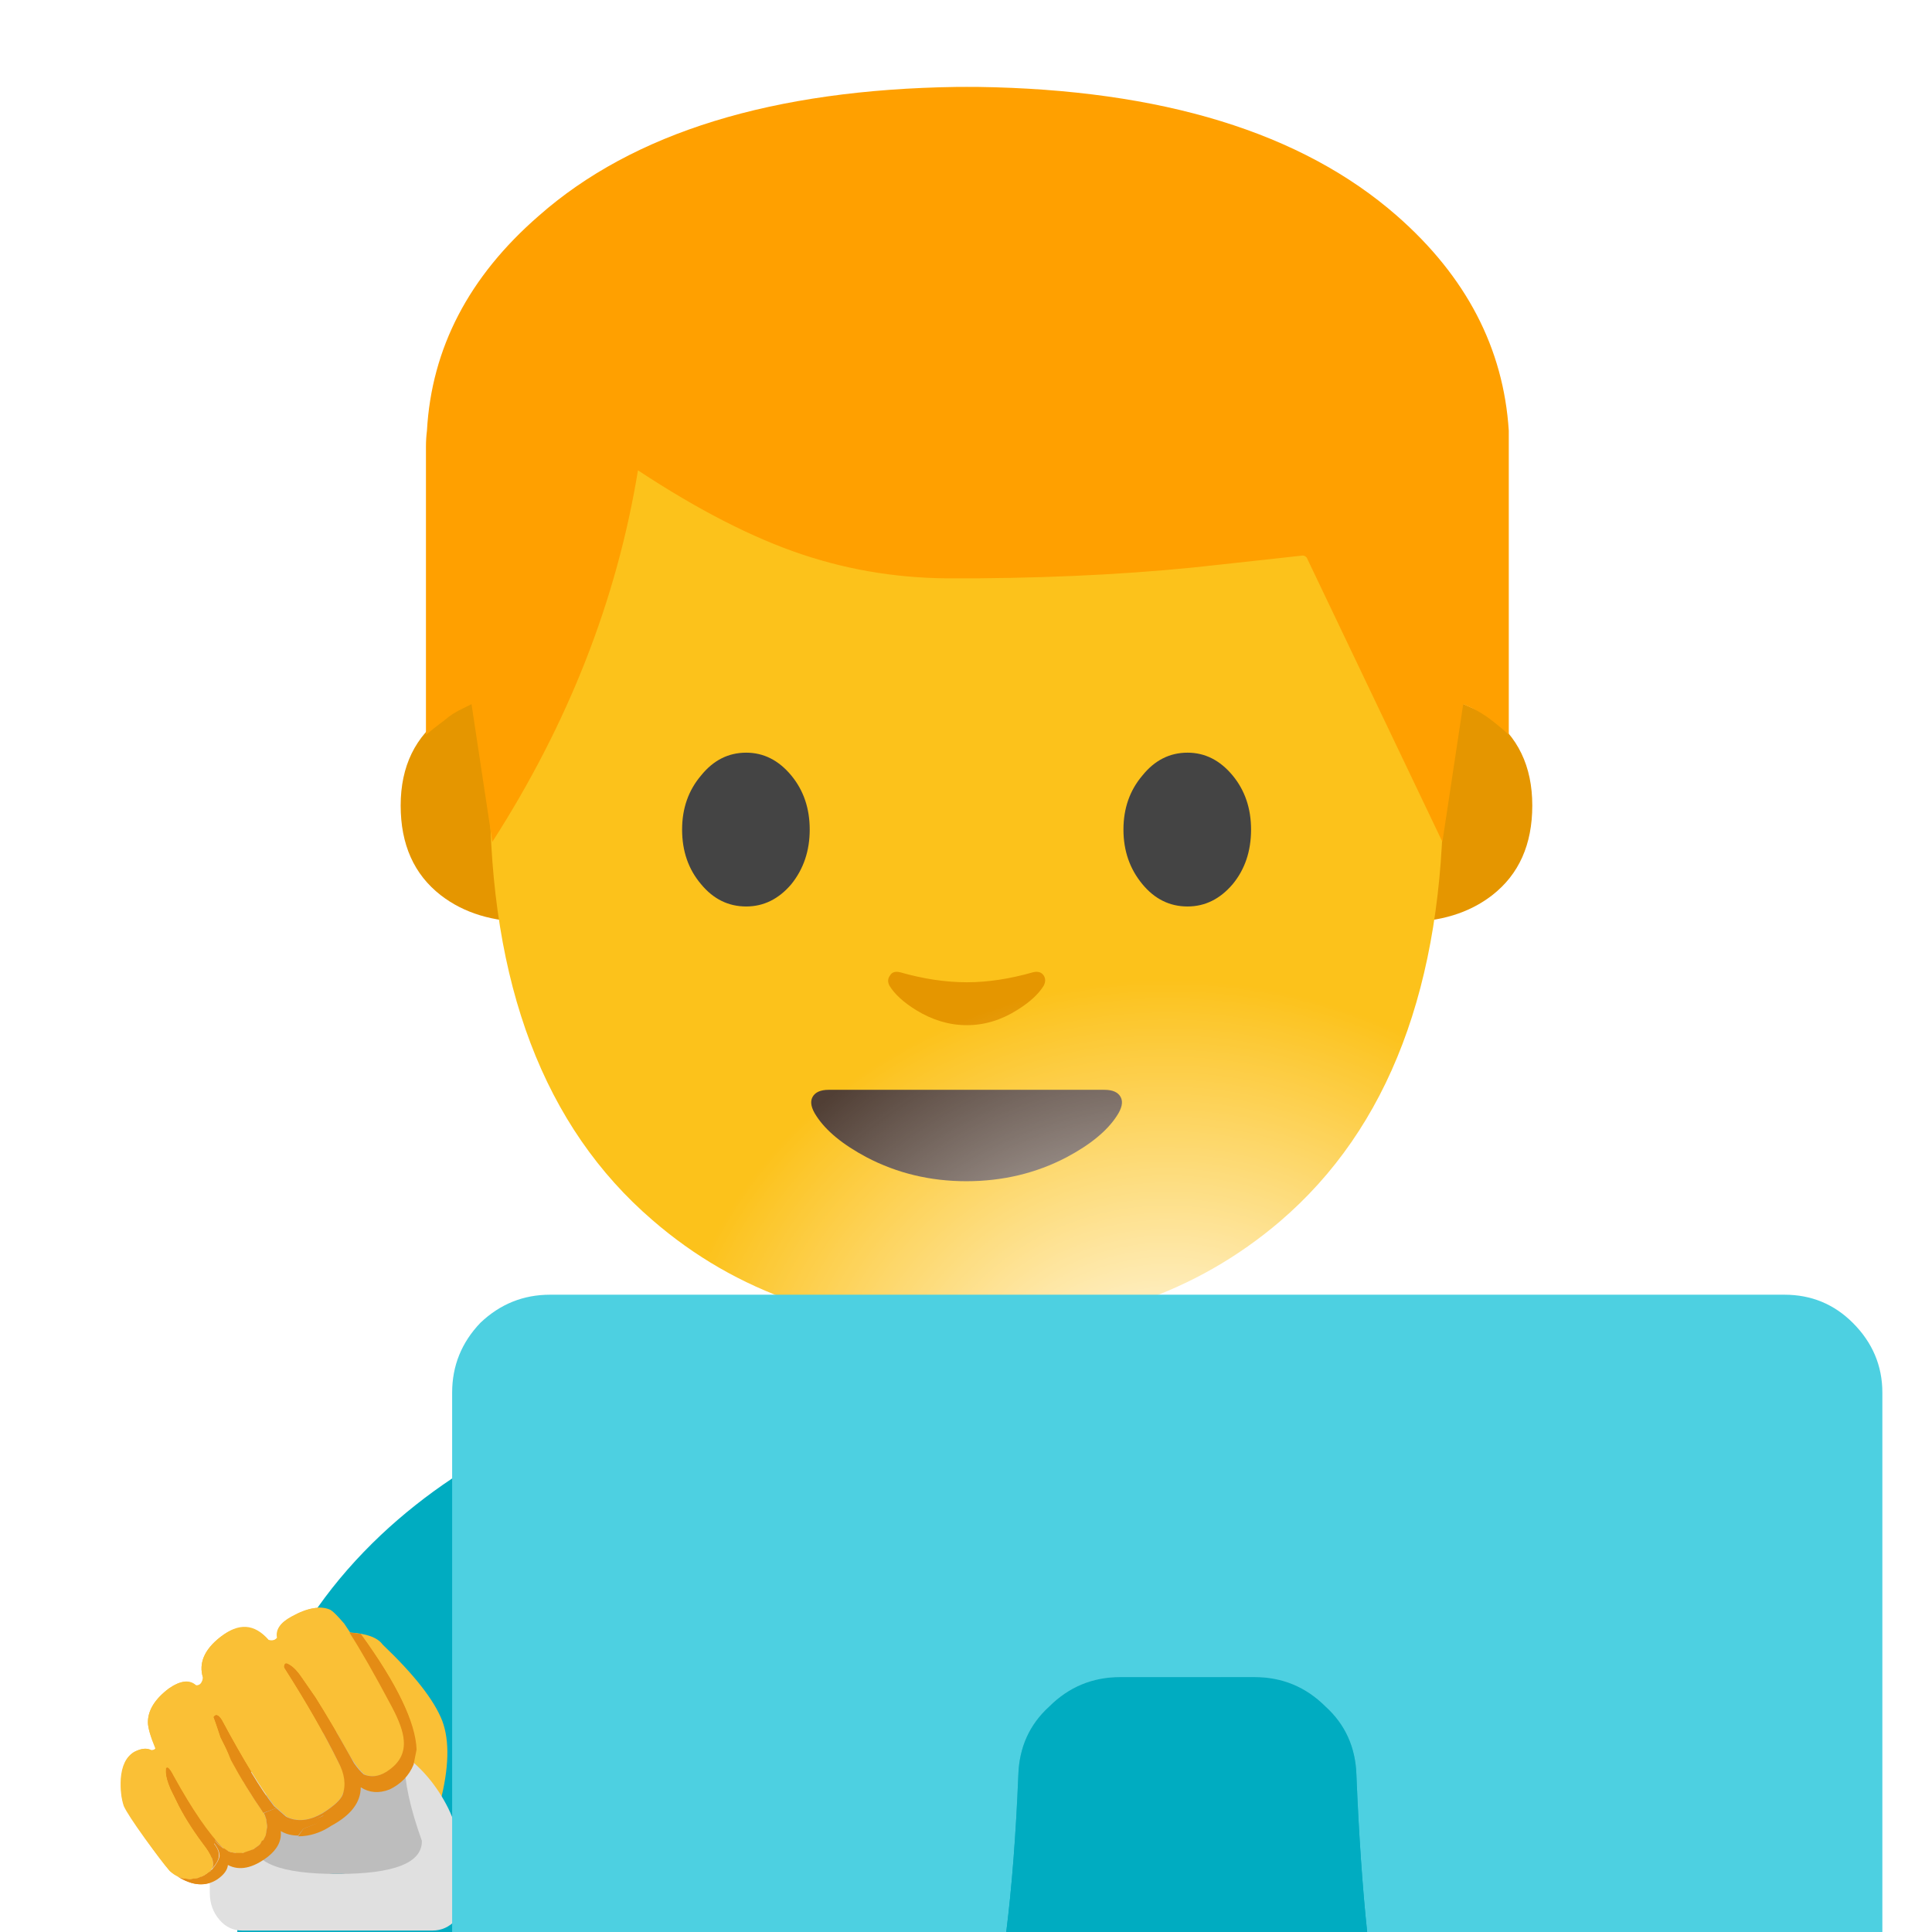
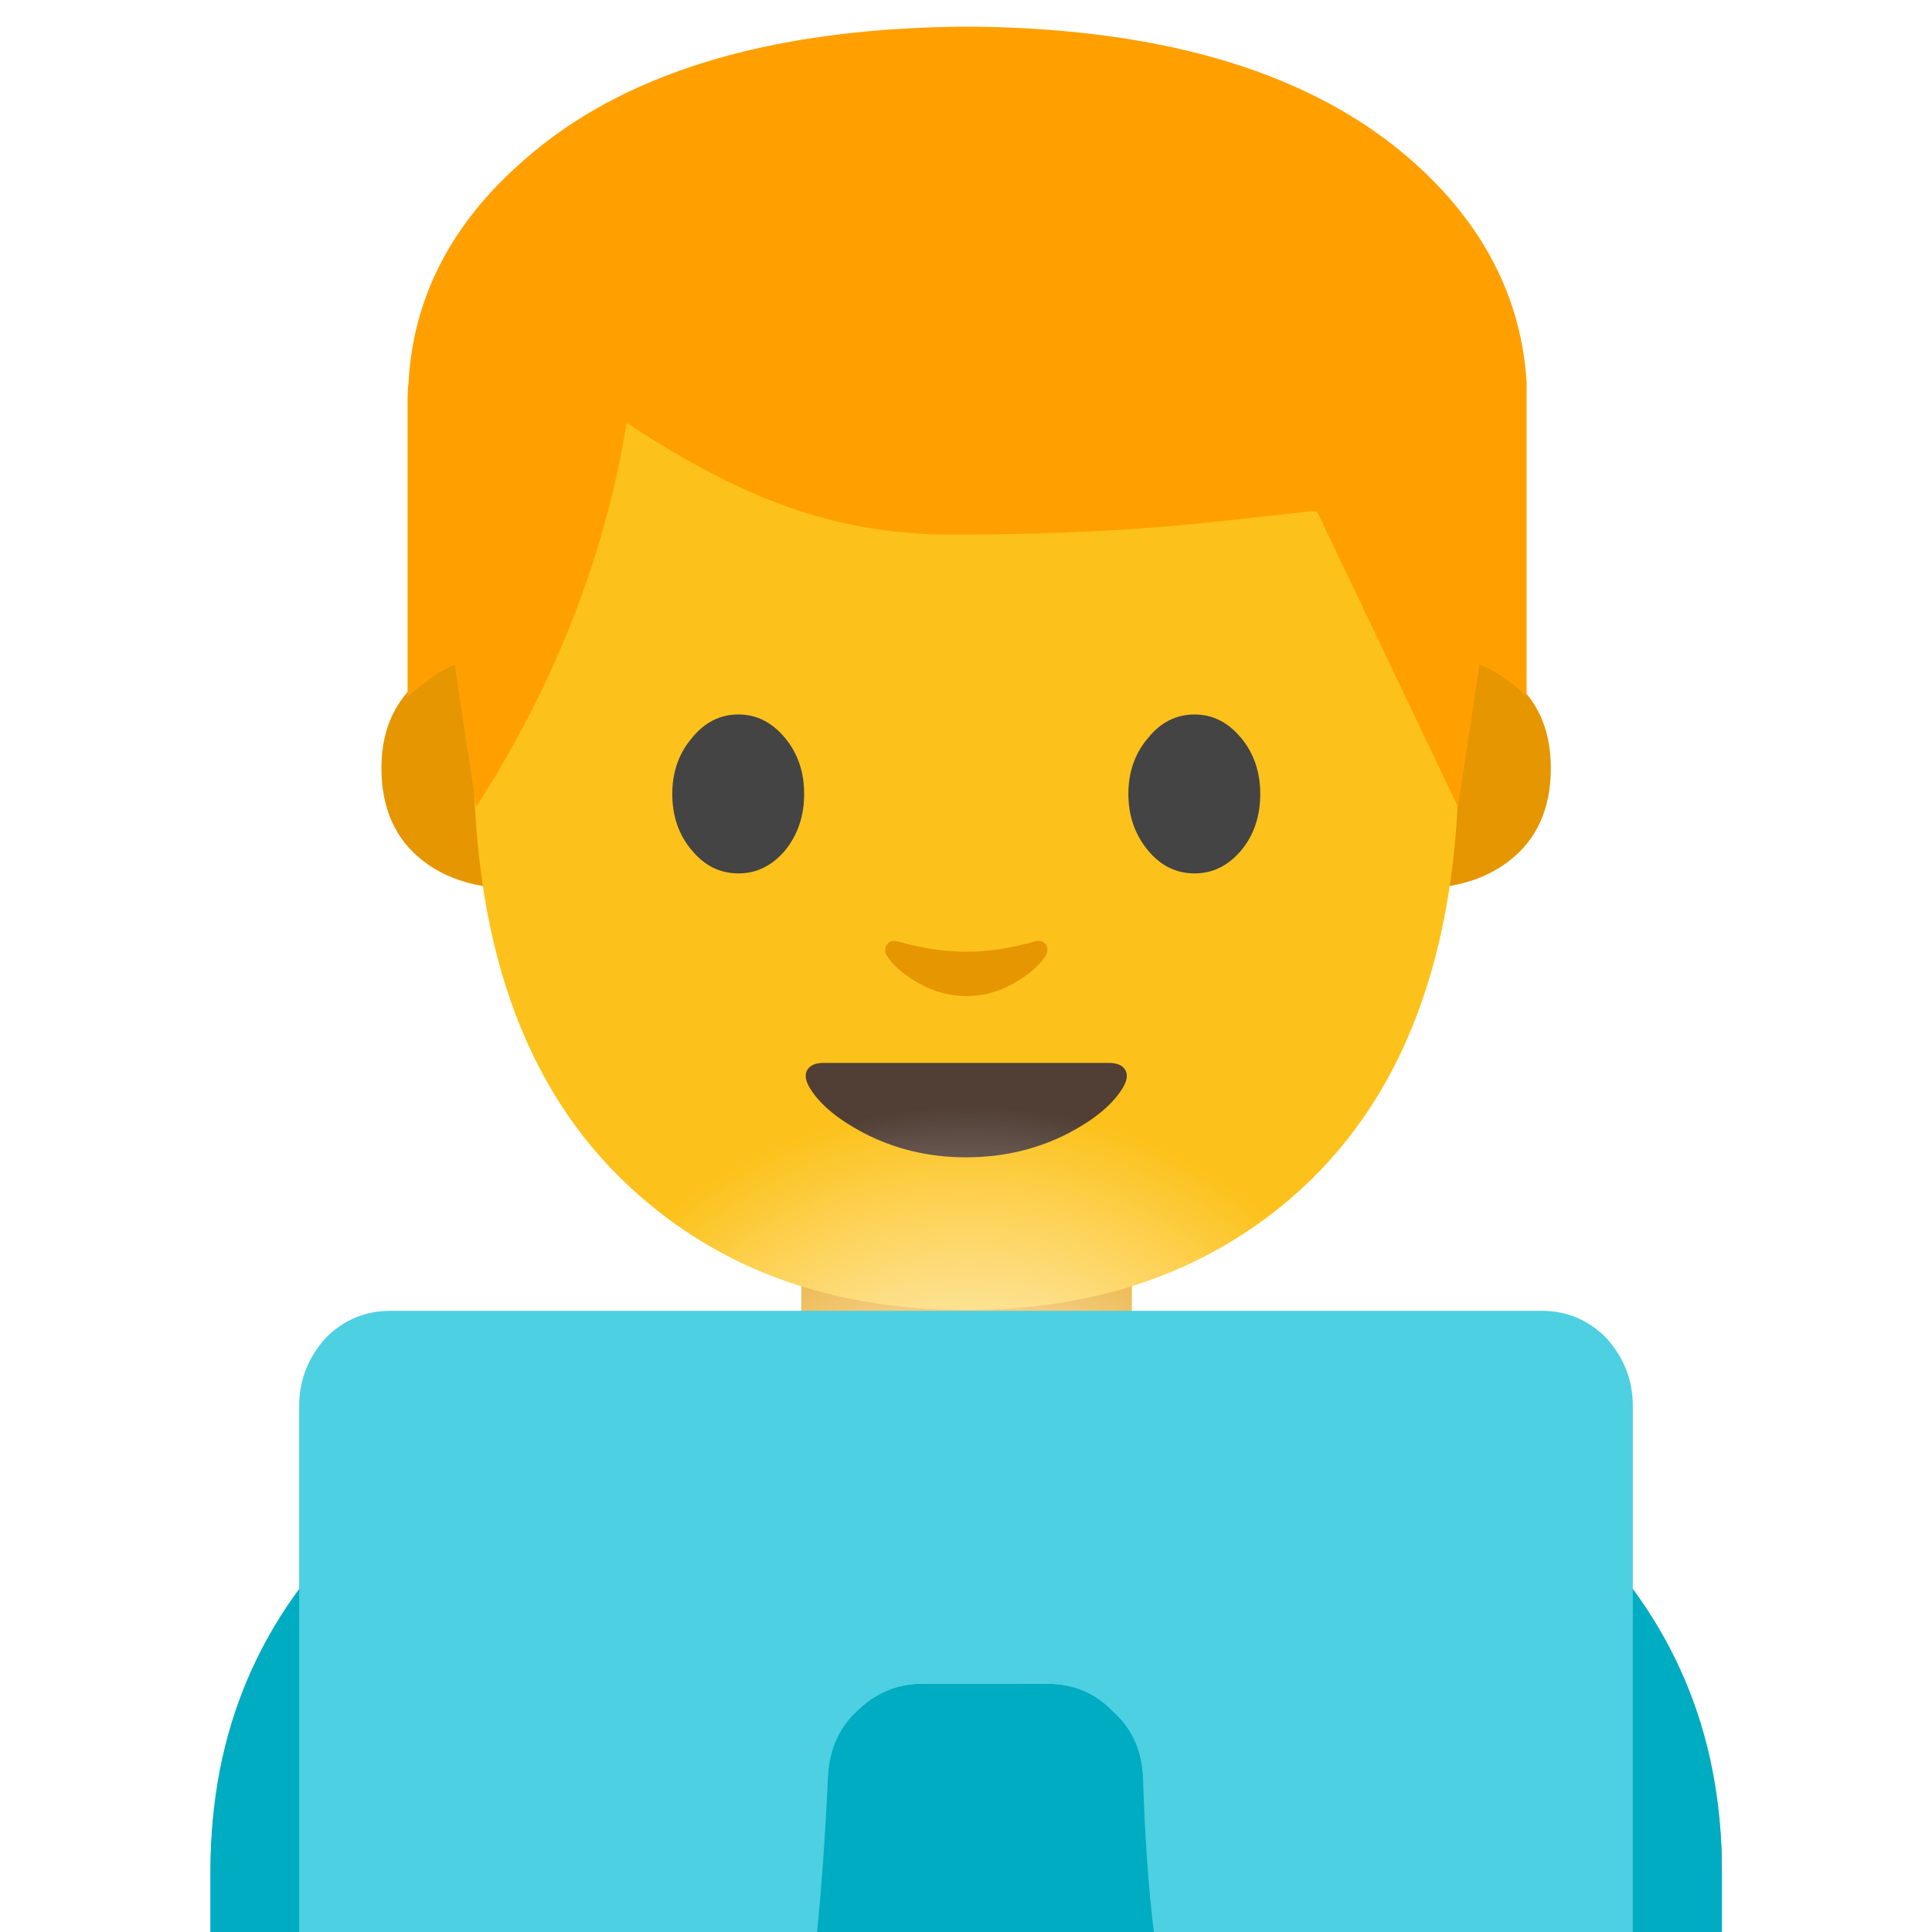
<svg xmlns="http://www.w3.org/2000/svg" xmlns:xlink="http://www.w3.org/1999/xlink" version="1.1" preserveAspectRatio="none" x="0px" y="0px" width="72px" height="72px" viewBox="0 0 72 72">
  <defs>
-     <radialGradient id="Gradient_1" gradientUnits="userSpaceOnUse" cx="0" cy="0" r="22.088" fx="0" fy="0" gradientTransform="matrix( 1, 0, 0, 0.8981324, 36.25,47.85) " spreadMethod="pad">
+     <radialGradient id="Gradient_1" gradientUnits="userSpaceOnUse" cx="0" cy="0" r="16.175" fx="0" fy="0" gradientTransform="matrix( 1, 0, 0, 0.8979907, 36.05,55.75) " spreadMethod="pad">
      <stop offset="0%" stop-color="#FFFFFF" />
      <stop offset="100%" stop-color="#FFFFFF" stop-opacity="0" />
    </radialGradient>
    <g id="Layer0_0_MEMBER_0_MEMBER_0_MEMBER_0_FILL">
      <path fill="#00ACC1" stroke="none" d=" M 8.85 69.75 L 8.85 72 63.35 72 63.35 69.75 Q 63.35 62.3 58 57.2 53.05 52.6 45.05 51.2 35.95 49.65 26.6 51.9 18.85 53.7 14.15 58 8.85 62.85 8.85 69.75 Z" />
    </g>
    <g id="Layer0_0_MEMBER_0_MEMBER_1_FILL">
      <path fill="#00ACC1" stroke="none" d=" M 14.2 57.2 Q 8.85 62.25 8.85 69.75 L 8.85 72 63.35 72 63.35 69.75 Q 63.35 62.85 58.05 58 53.35 53.7 45.55 51.9 36.2 49.65 27.15 51.2 19.1 52.6 14.2 57.2 Z" />
    </g>
    <g id="Layer0_0_MEMBER_0_MEMBER_2_FILL">
      <path fill="#E59900" stroke="none" d=" M 64 74.15 Q 66.9 74.15 68.95 72.1 71 70.05 71 67.15 L 71 60.75 57 60.75 57 67.15 Q 57 70.05 59.05 72.1 61.1 74.15 64 74.15 Z" />
    </g>
    <g id="Layer0_0_MEMBER_1_MEMBER_0_MEMBER_0_FILL">
      <path fill="#E59600" stroke="none" d=" M 106.9 66.05 L 103.3 66.05 103.3 86.35 Q 108.05 86.35 111.15 83.95 114.75 81.15 114.75 75.9 114.75 70.6 110.85 67.8 L 106.9 66.05 Z" />
    </g>
    <g id="Layer0_0_MEMBER_1_MEMBER_0_MEMBER_1_FILL">
      <path fill="#E59600" stroke="none" d=" M 24.7 66.05 L 21.05 66.05 17.15 67.8 Q 13.2 70.6 13.2 75.9 13.2 81.15 16.8 83.95 19.9 86.35 24.7 86.35 L 24.7 66.05 Z" />
    </g>
    <g id="Layer0_0_MEMBER_1_MEMBER_1_FILL">
      <path fill="#FCC21B" stroke="none" d=" M 106.75 73.8 Q 106.75 43.35 98.1 28.35 87.85 10.6 64 10.6 40.1 10.6 29.85 28.35 21.2 43.35 21.2 73.8 21.2 99.7 35.8 112.25 47.05 122 64 122 80.8 122 92.1 112.35 106.75 99.8 106.75 73.8 Z" />
    </g>
    <g id="Layer0_0_MEMBER_1_MEMBER_2_FILL">
      <path fill="#444444" stroke="none" d=" M 40.15 72.35 Q 38.45 74.35 38.45 77.2 38.45 80.1 40.15 82.1 41.8 84.1 44.2 84.1 46.55 84.1 48.25 82.1 49.9 80.05 49.9 77.2 49.9 74.35 48.25 72.35 46.55 70.3 44.2 70.3 41.8 70.3 40.15 72.35 Z" />
    </g>
    <g id="Layer0_0_MEMBER_1_MEMBER_3_FILL">
      <path fill="#444444" stroke="none" d=" M 87.85 72.35 Q 86.15 70.3 83.8 70.3 81.4 70.3 79.75 72.35 78.05 74.35 78.05 77.2 78.05 80.05 79.75 82.1 81.4 84.1 83.8 84.1 86.15 84.1 87.85 82.1 89.5 80.1 89.5 77.2 89.5 74.35 87.85 72.35 Z" />
    </g>
    <g id="Layer0_0_MEMBER_1_MEMBER_4_FILL">
      <path fill="#513F35" stroke="none" d=" M 63.95 108.75 Q 68.85 108.75 72.95 106.6 76.15 104.9 77.45 102.9 78.15 101.85 77.8 101.2 77.45 100.55 76.35 100.55 L 51.6 100.55 Q 50.5 100.55 50.15 101.2 49.8 101.85 50.5 102.9 51.8 104.9 55 106.6 59.1 108.75 63.95 108.75 Z" />
    </g>
    <g id="Layer0_0_MEMBER_1_MEMBER_5_FILL">
      <path fill="#E59600" stroke="none" d=" M 58 90 Q 57.35 89.85 57.1 90.3 56.8 90.7 57.05 91.2 57.75 92.35 59.45 93.4 61.65 94.75 64 94.75 66.35 94.75 68.5 93.4 70.2 92.35 70.9 91.2 71.15 90.7 70.9 90.3 70.6 89.85 69.95 90 66.8 90.9 64 90.9 61.15 90.9 58 90 Z" />
    </g>
    <g id="Layer0_0_MEMBER_1_MEMBER_6_FILL">
      <path fill="#FFA000" stroke="none" d=" M 63.35 24.5 Q 63.35 24.1 63.35 23.7 62.95 17.45 57.7 12.85 50.5 6.55 36.55 6.35 L 35.5 6.35 Q 21.55 6.55 14.4 12.85 9.1 17.45 8.75 23.7 8.7 24.1 8.7 24.5 L 8.7 39.05 Q 9.05 38.75 9.65 38.3 10.05 37.95 10.6 37.7 L 11 37.5 12.05 44.45 Q 17.8 35.5 19.4 25.7 23.95 28.7 27.7 29.95 31.45 31.2 35.5 31.15 L 36.55 31.15 Q 43.25 31.1 48.85 30.45 L 52.95 30 Q 53.05 30 53.15 30.1 L 60 44.45 61.05 37.5 61.5 37.7 Q 62 37.95 62.4 38.25 63.05 38.75 63.35 39.05 L 63.35 24.5 Z" />
    </g>
-     <g id="Layer0_0_MEMBER_2_MEMBER_0_FILL">
-       <path fill="#FAC036" stroke="none" d=" M 21.15 119.55 Q 22.05 116.1 21.3 114.1 20.5 112.05 17.35 109.05 16.85 108.35 15.15 108.25 L 14.75 107.7 Q 14.2 106.95 13.9 106.8 12.9 106.3 11.3 107.2 10.2 107.8 10.35 108.6 10.15 108.85 9.8 108.75 8.4 107.2 6.6 108.55 5 109.8 5.45 111.25 5.35 111.8 4.95 111.75 4.3 111.2 3.2 111.95 1.8 113 1.8 114.2 1.8 114.75 2.3 115.95 2.2 116.05 2 116.05 1.55 115.8 0.85 116.2 0.1 116.65 0 117.95 -0.05 119 0.2 119.75 0.45 120.3 1.6 121.9 2.65 123.35 3.25 124.05 3.8 124.6 4.65 124.6 5.5 124.55 6 123.95 6.5 123.45 6.5 123.1 6.55 122.55 5.75 121.85 L 5.65 121.75 5.9 121.65 Q 7.2 123.5 8.75 122.6 9.3 122.3 9.55 121.7 9.85 121.05 9.45 120.2 L 10.25 119.9 10.4 120.15 Q 11.35 121.45 13.45 120.35 L 12.95 120.9 12.1 121.25 11.55 122.1 Q 11.2 123.1 12.05 123.95 12.6 124.5 13.4 124.35 13.8 124.3 15.3 123.65 16.4 123.2 18.6 121.75 21.1 120.15 21.15 119.55 Z" />
+     <g id="Layer0_0_MEMBER_2_FILL">
+       <path fill="url(#Gradient_1)" stroke="none" d=" M 36.05 39.25 Q 28.6 39.25 23.4 44 18.15 48.7 18.15 55.45 18.15 62.15 23.4 66.9 28.6 71.65 36.05 71.65 43.4 71.65 48.65 66.9 53.9 62.15 53.9 55.45 53.9 48.7 48.65 44 43.4 39.25 36.05 39.25 Z" />
    </g>
-     <g id="Layer0_0_MEMBER_2_MEMBER_1_FILL">
-       <path fill="#E48C15" stroke="none" d=" M 10.85 110.4 Q 10.8 110.5 10.85 110.6 13.05 114.05 14.4 116.8 15.05 118 14.7 118.95 14.5 119.45 13.4 120.15 12.05 121 11 120.45 L 10.2 119.75 Q 8.9 118.1 6.7 114.05 6.6 113.9 6.5 113.8 6.3 113.6 6.15 113.85 L 6.6 115.2 7.35 116.7 Q 8.3 118.6 9.5 120.3 9.85 121.05 9.55 121.75 9.35 122.3 8.8 122.6 7.7 123.2 6.8 122.55 5.45 121.3 3.5 117.75 3.4 117.55 3.3 117.4 3.1 117.1 3 117.25 L 2.95 117.5 Q 3 117.9 3.3 118.65 L 3.85 119.75 Q 4.55 121.15 5.6 122.5 6.4 123.6 5.9 124.05 4.95 125 3.75 124.4 5.2 125.35 6.4 124.6 7.05 124.15 7.1 123.65 8.2 124.25 9.7 123.1 10.6 122.4 10.6 121.4 12.05 122.3 13.9 121.1 15.9 119.95 15.9 118.55 16.75 119.05 17.8 118.65 18.95 118.15 19.35 117.05 L 19.55 116.05 Q 19.5 113.3 15.9 108.35 L 15.15 108.25 Q 16.1 109.6 17.95 113.15 18.7 114.55 18.75 115.4 18.85 116.55 17.85 117.3 16.95 118 16.1 117.65 L 15.2 116.45 Q 14 114.3 12.9 112.55 L 12 111.25 Q 11.6 110.6 11.2 110.4 10.9 110.2 10.85 110.4 Z" />
-     </g>
-     <g id="Layer0_0_MEMBER_3_MEMBER_0_FILL">
-       <path fill="#E0E0E0" stroke="none" d=" M 18.75 116.35 L 18.8 116.8 Q 18.8 119.9 17.5 122.05 16.2 124.25 14.35 124.25 12.5 124.25 11.2 122.05 9.9 119.9 9.9 116.8 L 9.95 116.35 Q 8.1 117.7 7 119.9 5.9 122.2 5.9 124.85 L 5.9 125.5 Q 5.9 126.55 6.55 127.3 7.15 128 8.05 128 L 20.65 128 Q 21.55 128 22.2 127.3 22.8 126.55 22.8 125.5 L 22.8 124.85 Q 22.8 122.2 21.7 119.9 20.6 117.7 18.75 116.35 Z" />
-     </g>
-     <g id="Layer0_0_MEMBER_3_MEMBER_1_FILL">
-       <path fill="#BDBDBD" stroke="none" d=" M 8.75 122.05 Q 8.7 124.25 14.35 124.25 20 124.25 19.95 122.05 18.8 118.85 18.8 116.8 L 18.75 116.35 Q 16.8 114.85 14.35 114.85 11.95 114.85 9.95 116.35 L 9.9 116.8 Q 9.9 118.85 8.75 122.05 Z" />
-     </g>
-     <g id="Layer0_0_MEMBER_4_MEMBER_0_FILL">
-       <path fill="#FAC036" stroke="none" d=" M 11.35 107.2 Q 10.2 107.8 10.4 108.6 10.15 108.85 9.8 108.75 8.4 107.1 6.6 108.55 5 109.8 5.45 111.25 5.4 111.8 5 111.75 4.35 111.15 3.2 111.95 1.8 113 1.8 114.2 1.8 114.7 2.3 115.9 2.25 116.05 2.05 116.05 1.6 115.8 0.9 116.15 0.15 116.6 0.05 117.95 -0.05 119 0.25 119.75 0.5 120.25 1.65 121.9 2.65 123.35 3.25 124.05 3.65 124.35 3.85 124.4 L 4.15 124.55 4.3 124.55 4.6 124.6 4.8 124.55 4.95 124.55 5.15 124.5 5.9 124.1 5.95 124 Q 6.4 123.55 5.65 122.5 4.6 121.15 3.85 119.75 L 3.3 118.6 Q 3 117.9 3 117.5 L 3 117.25 Q 3.1 117.1 3.3 117.4 3.4 117.55 3.5 117.75 5.35 121.1 6.8 122.55 L 6.85 122.6 7.15 122.75 7.3 122.8 7.6 122.85 7.75 122.9 8.1 122.85 8.25 122.85 8.8 122.6 9.15 122.35 9.25 122.25 9.35 122.1 9.45 122 9.55 121.8 9.6 121.75 9.65 121.5 9.65 121.4 9.7 121.15 9.7 121.05 9.65 120.8 9.65 120.65 9.5 120.25 Q 8.3 118.55 7.35 116.7 L 6.6 115.2 6.15 113.85 Q 6.3 113.6 6.5 113.8 6.65 113.9 6.7 114.05 8.9 118.1 10.2 119.75 L 11 120.45 Q 12.1 121 13.45 120.15 14.55 119.45 14.7 118.95 15.15 118.05 14.4 116.8 13.05 114.05 10.85 110.6 10.8 110.45 10.85 110.35 10.9 110.2 11.2 110.4 11.55 110.6 12 111.25 L 12.9 112.55 Q 14 114.3 15.2 116.45 L 15.5 116.9 Q 15.85 117.4 16.15 117.65 16.95 118 17.9 117.3 18.85 116.55 18.8 115.4 18.7 114.55 18 113.15 16.3 109.95 15.2 108.25 L 14.8 107.65 Q 14.15 106.9 13.9 106.75 12.95 106.3 11.35 107.2 Z" />
-     </g>
-     <g id="Layer0_0_MEMBER_4_MEMBER_1_FILL">
-       <path fill="#E48C15" stroke="none" d=" M 9.55 120.35 L 9.65 120.65 9.65 120.75 9.7 121.05 9.7 121.15 9.65 121.4 9.65 121.45 9.6 121.7 9.45 122 9.35 122.05 9.25 122.25 9.15 122.35 8.8 122.6 8.1 122.85 7.6 122.85 7.3 122.8 7.15 122.75 6.85 122.55 6.8 122.55 Q 6.35 122.25 5.9 121.6 L 5.65 121.7 5.8 121.8 Q 6.55 122.5 6.55 123.05 6.5 123.4 6.05 123.95 L 5.95 124 5.95 124.05 5.9 124.1 Q 5.5 124.4 5.25 124.45 L 5.15 124.5 4.95 124.55 4.8 124.55 4.6 124.6 4.3 124.55 4.15 124.55 3.95 124.5 3.75 124.4 Q 5.25 125.35 6.4 124.6 7.05 124.15 7.1 123.65 8.25 124.25 9.75 123.1 10.7 122.35 10.6 121.4 11.1 121.7 11.75 121.7 L 12.1 121.25 13 120.9 13.5 120.35 Q 12.7 120.75 11.9 120.8 10.95 120.85 10.45 120.15 L 10.25 119.9 9.5 120.2 9.5 120.25 9.55 120.35 Z" />
-     </g>
-     <g id="Layer0_0_MEMBER_4_MEMBER_2_FILL">
-       <path fill="#E48C15" stroke="none" d=" M 3.3 117.4 Q 3.1 117.1 3 117.25 L 3 117.5 Q 3 117.9 3.3 118.6 L 3.85 119.7 Q 4.6 121.1 5.65 122.5 6.358 123.491 6 123.95 6.5 123.4 6.5 123.05 6.55 122.5 5.75 121.8 L 5.65 121.7 5.9 121.65 Q 6.45 122.3 6.8 122.55 5.35 121.1 3.5 117.75 3.4 117.55 3.3 117.4 Z" />
-     </g>
-     <g id="Layer0_0_MEMBER_4_MEMBER_3_FILL">
-       <path fill="#E48C15" stroke="none" d=" M 10.85 110.4 Q 10.8 110.5 10.85 110.6 13.05 114.05 14.4 116.8 15.05 118 14.7 119 14.5 119.5 13.4 120.2 12.05 121 10.95 120.45 L 10.15 119.75 Q 8.85 118.1 6.7 114.05 6.6 113.9 6.5 113.8 6.3 113.65 6.15 113.85 L 7.3 116.7 Q 8.284 118.521 9.45 120.2 L 10.25 119.9 10.4 120.15 Q 10.9 120.85 11.9 120.85 12.7 120.8 13.45 120.35 L 12.95 120.9 12.1 121.25 11.75 121.75 Q 12.9 121.75 13.95 121.05 15.9 120 15.9 118.5 16.75 119.05 17.8 118.65 18.95 118.1 19.4 117 L 19.6 116 Q 19.5 113.3 15.9 108.35 L 15.8 108.35 15.15 108.25 Q 16.25 109.95 17.95 113.15 18.7 114.55 18.75 115.4 18.85 116.55 17.85 117.3 16.95 118 16.1 117.65 15.8 117.4 15.45 116.9 L 15.2 116.45 Q 14 114.3 12.9 112.55 L 12 111.25 Q 11.6 110.65 11.2 110.4 10.9 110.2 10.85 110.4 Z" />
-     </g>
-     <g id="Layer0_0_MEMBER_5_FILL">
-       <path fill="url(#Gradient_1)" stroke="none" d=" M 60.6 47.4 Q 60.6 38.25 53.45 31.8 46.3 25.3 36.25 25.3 26.1 25.3 18.95 31.8 11.8 38.25 11.8 47.4 11.8 56.6 18.95 63.05 26.1 69.55 36.25 69.55 46.3 69.55 53.45 63.05 60.6 56.6 60.6 47.4 Z" />
-     </g>
-     <g id="Layer0_0_MEMBER_6_FILL">
-       <path fill="#4DD0E1" stroke="none" d=" M 69.05 49.15 Q 68 48.1 66.5 48.1 L 20.5 48.1 Q 19 48.1 17.9 49.15 16.85 50.25 16.85 51.75 L 16.85 71.85 37.5 71.85 Q 37.815 69.348 37.95 66 38 64.45 39.1 63.45 40.2 62.35 41.75 62.35 L 46.75 62.35 Q 48.3 62.35 49.4 63.45 50.5 64.45 50.55 66 50.685 69.348 50.95 71.85 L 70.15 71.85 70.15 51.75 Q 70.15 50.25 69.05 49.15 Z" />
-       <path fill="#00ACC1" stroke="none" d=" M 37.95 66 Q 37.815 69.348 37.5 71.85 L 50.95 71.85 Q 50.685 69.348 50.55 66 50.5 64.45 49.4 63.45 48.3 62.35 46.75 62.35 L 41.75 62.35 Q 40.2 62.35 39.1 63.45 38 64.45 37.95 66 Z" />
+     <g id="Layer0_0_MEMBER_3_FILL">
+       <path fill="#00ACC1" stroke="none" d=" M 39.1 62.75 L 34.4 62.75 Q 33 62.75 31.95 63.8 30.95 64.75 30.9 66.3 30.75 69.55 30.5 72 L 43.05 72 Q 42.75 69.55 42.65 66.3 42.6 64.75 41.55 63.8 40.55 62.75 39.1 62.75 Z" />
+       <path fill="#4DD0E1" stroke="none" d=" M 11.2 72 L 30.5 72 Q 30.75 69.55 30.9 66.3 30.95 64.75 31.95 63.8 33 62.75 34.4 62.75 L 39.1 62.75 Q 40.55 62.75 41.55 63.8 42.6 64.75 42.65 66.3 42.75 69.55 43.05 72 L 60.9 72 60.9 52.4 Q 60.9 50.95 59.9 49.85 58.9 48.85 57.5 48.85 L 14.6 48.85 Q 13.2 48.85 12.2 49.85 11.2 50.95 11.2 52.4 L 11.2 72 Z" />
    </g>
  </defs>
  <g id="Layer_1">
-     <g transform="matrix( 1, 0, 0, 1, 0,0) ">
+     <g transform="matrix( 1.033447, 0, 0, 1.033447, -1.3,-2.4) ">
      <use xlink:href="#Layer0_0_MEMBER_0_MEMBER_0_MEMBER_0_FILL" />
    </g>
-     <g transform="matrix( 1, 0, 0, 1, 0,0) ">
+     <g transform="matrix( 1.033447, 0, 0, 1.033447, -1.3,-2.4) ">
      <use xlink:href="#Layer0_0_MEMBER_0_MEMBER_1_FILL" />
    </g>
-     <g transform="matrix( 0.8515625, 0, 0, 0.8515625, -18.4,-5.55) ">
+     <g transform="matrix( 0.8800354, 0, 0, 0.8800354, -20.3,-8.1) ">
      <use xlink:href="#Layer0_0_MEMBER_0_MEMBER_2_FILL" />
    </g>
-     <g transform="matrix( 0.4152832, 0, 0, 0.4152832, 9.45,-1.5) ">
+     <g transform="matrix( 0.4291534, 0, 0, 0.4291534, 8.55,-3.95) ">
      <use xlink:href="#Layer0_0_MEMBER_1_MEMBER_0_MEMBER_0_FILL" />
    </g>
-     <g transform="matrix( 0.4152832, 0, 0, 0.4152832, 9.45,-1.5) ">
+     <g transform="matrix( 0.4291534, 0, 0, 0.4291534, 8.55,-3.95) ">
      <use xlink:href="#Layer0_0_MEMBER_1_MEMBER_0_MEMBER_1_FILL" />
    </g>
-     <g transform="matrix( 0.4153442, 0, 0, 0.4153595, 9.45,-1.15) ">
+     <g transform="matrix( 0.4292297, 0, 0, 0.429245, 8.55,-3.55) ">
      <use xlink:href="#Layer0_0_MEMBER_1_MEMBER_1_FILL" />
    </g>
-     <g transform="matrix( 0.4153442, 0, 0, 0.4153595, 9.45,-1.15) ">
+     <g transform="matrix( 0.4292297, 0, 0, 0.429245, 8.55,-3.55) ">
      <use xlink:href="#Layer0_0_MEMBER_1_MEMBER_2_FILL" />
    </g>
-     <g transform="matrix( 0.4153442, 0, 0, 0.4153595, 9.45,-1.15) ">
+     <g transform="matrix( 0.4292297, 0, 0, 0.429245, 8.55,-3.55) ">
      <use xlink:href="#Layer0_0_MEMBER_1_MEMBER_3_FILL" />
    </g>
-     <g transform="matrix( 0.4153442, 0, 0, 0.4153595, 9.45,-1.15) ">
+     <g transform="matrix( 0.4292297, 0, 0, 0.429245, 8.55,-3.55) ">
      <use xlink:href="#Layer0_0_MEMBER_1_MEMBER_4_FILL" />
    </g>
-     <g transform="matrix( 0.4153442, 0, 0, 0.4153595, 9.45,-1.15) ">
+     <g transform="matrix( 0.4292297, 0, 0, 0.429245, 8.55,-3.55) ">
      <use xlink:href="#Layer0_0_MEMBER_1_MEMBER_5_FILL" />
    </g>
-     <g transform="matrix( 0.7384033, 0, 0, 0.7384338, 9.45,-1.45) ">
+     <g transform="matrix( 0.763092, 0, 0, 0.7631226, 8.55,-3.85) ">
      <use xlink:href="#Layer0_0_MEMBER_1_MEMBER_6_FILL" />
    </g>
-     <g transform="matrix( 0.5624695, 0, 0, 0.5624695, 4.5,-0.05) ">
-       <use xlink:href="#Layer0_0_MEMBER_2_MEMBER_0_FILL" />
+     <g transform="matrix( 1, 0, 0, 1, 0,0) ">
+       <use xlink:href="#Layer0_0_MEMBER_2_FILL" />
    </g>
-     <g transform="matrix( 0.5624695, 0, 0, 0.5624695, 4.5,-0.05) ">
-       <use xlink:href="#Layer0_0_MEMBER_2_MEMBER_1_FILL" />
-     </g>
-     <g transform="matrix( 0.5624695, 0, 0, 0.5624695, 4.5,-0.05) ">
-       <use xlink:href="#Layer0_0_MEMBER_3_MEMBER_0_FILL" />
-     </g>
-     <g transform="matrix( 0.5624695, 0, 0, 0.5624695, 4.5,-0.05) ">
-       <use xlink:href="#Layer0_0_MEMBER_3_MEMBER_1_FILL" />
-     </g>
-     <g transform="matrix( 0.5625, 0, 0, 0.5625, 4.5,-0.05) ">
-       <use xlink:href="#Layer0_0_MEMBER_4_MEMBER_0_FILL" />
-     </g>
-     <g transform="matrix( 0.5625, 0, 0, 0.5625, 4.5,-0.05) ">
-       <use xlink:href="#Layer0_0_MEMBER_4_MEMBER_1_FILL" />
-     </g>
-     <g transform="matrix( 0.5625, 0, 0, 0.5625, 4.5,-0.05) ">
-       <use xlink:href="#Layer0_0_MEMBER_4_MEMBER_2_FILL" />
-     </g>
-     <g transform="matrix( 0.5625, 0, 0, 0.5625, 4.5,-0.05) ">
-       <use xlink:href="#Layer0_0_MEMBER_4_MEMBER_3_FILL" />
-     </g>
-     <g transform="matrix( 0.8483582, 0, 0, 0.8483582, 12.75,12.75) ">
-       <use xlink:href="#Layer0_0_MEMBER_5_FILL" />
-     </g>
-     <g transform="matrix( 1, 0, 0, 1, 0,0.15) ">
-       <use xlink:href="#Layer0_0_MEMBER_6_FILL" />
+     <g transform="matrix( 1, 0, 0, 1, -0.05,0) ">
+       <use xlink:href="#Layer0_0_MEMBER_3_FILL" />
    </g>
  </g>
</svg>
